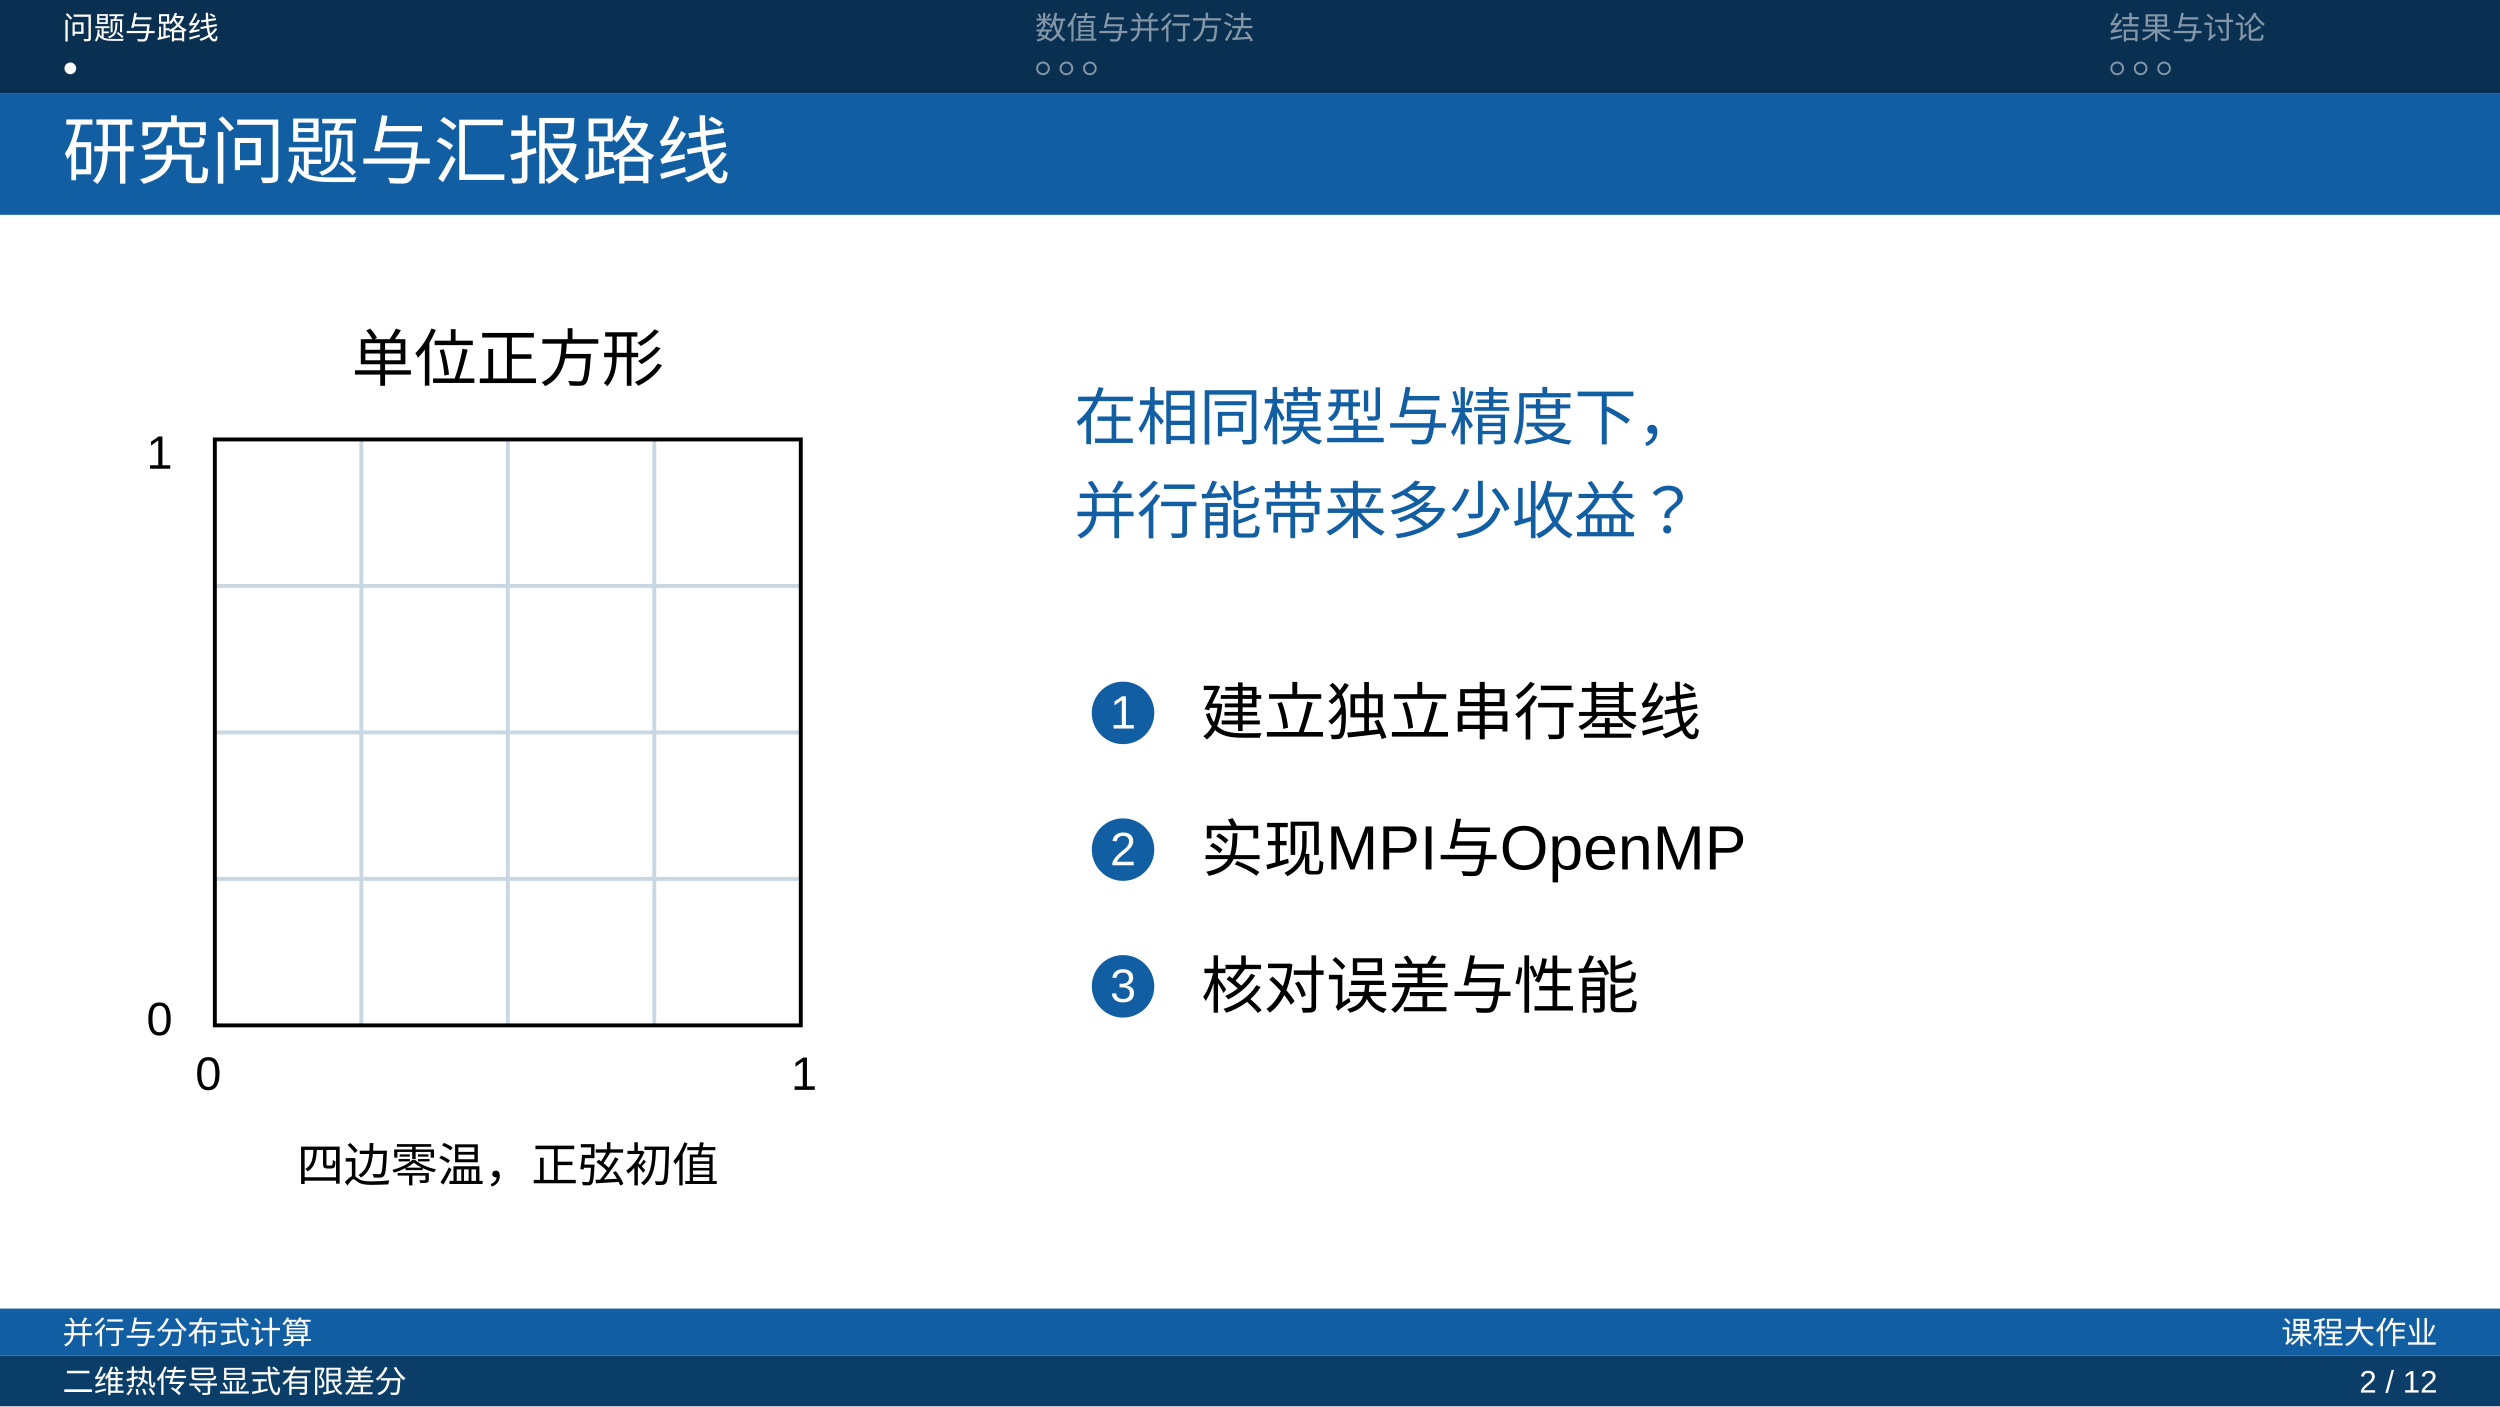
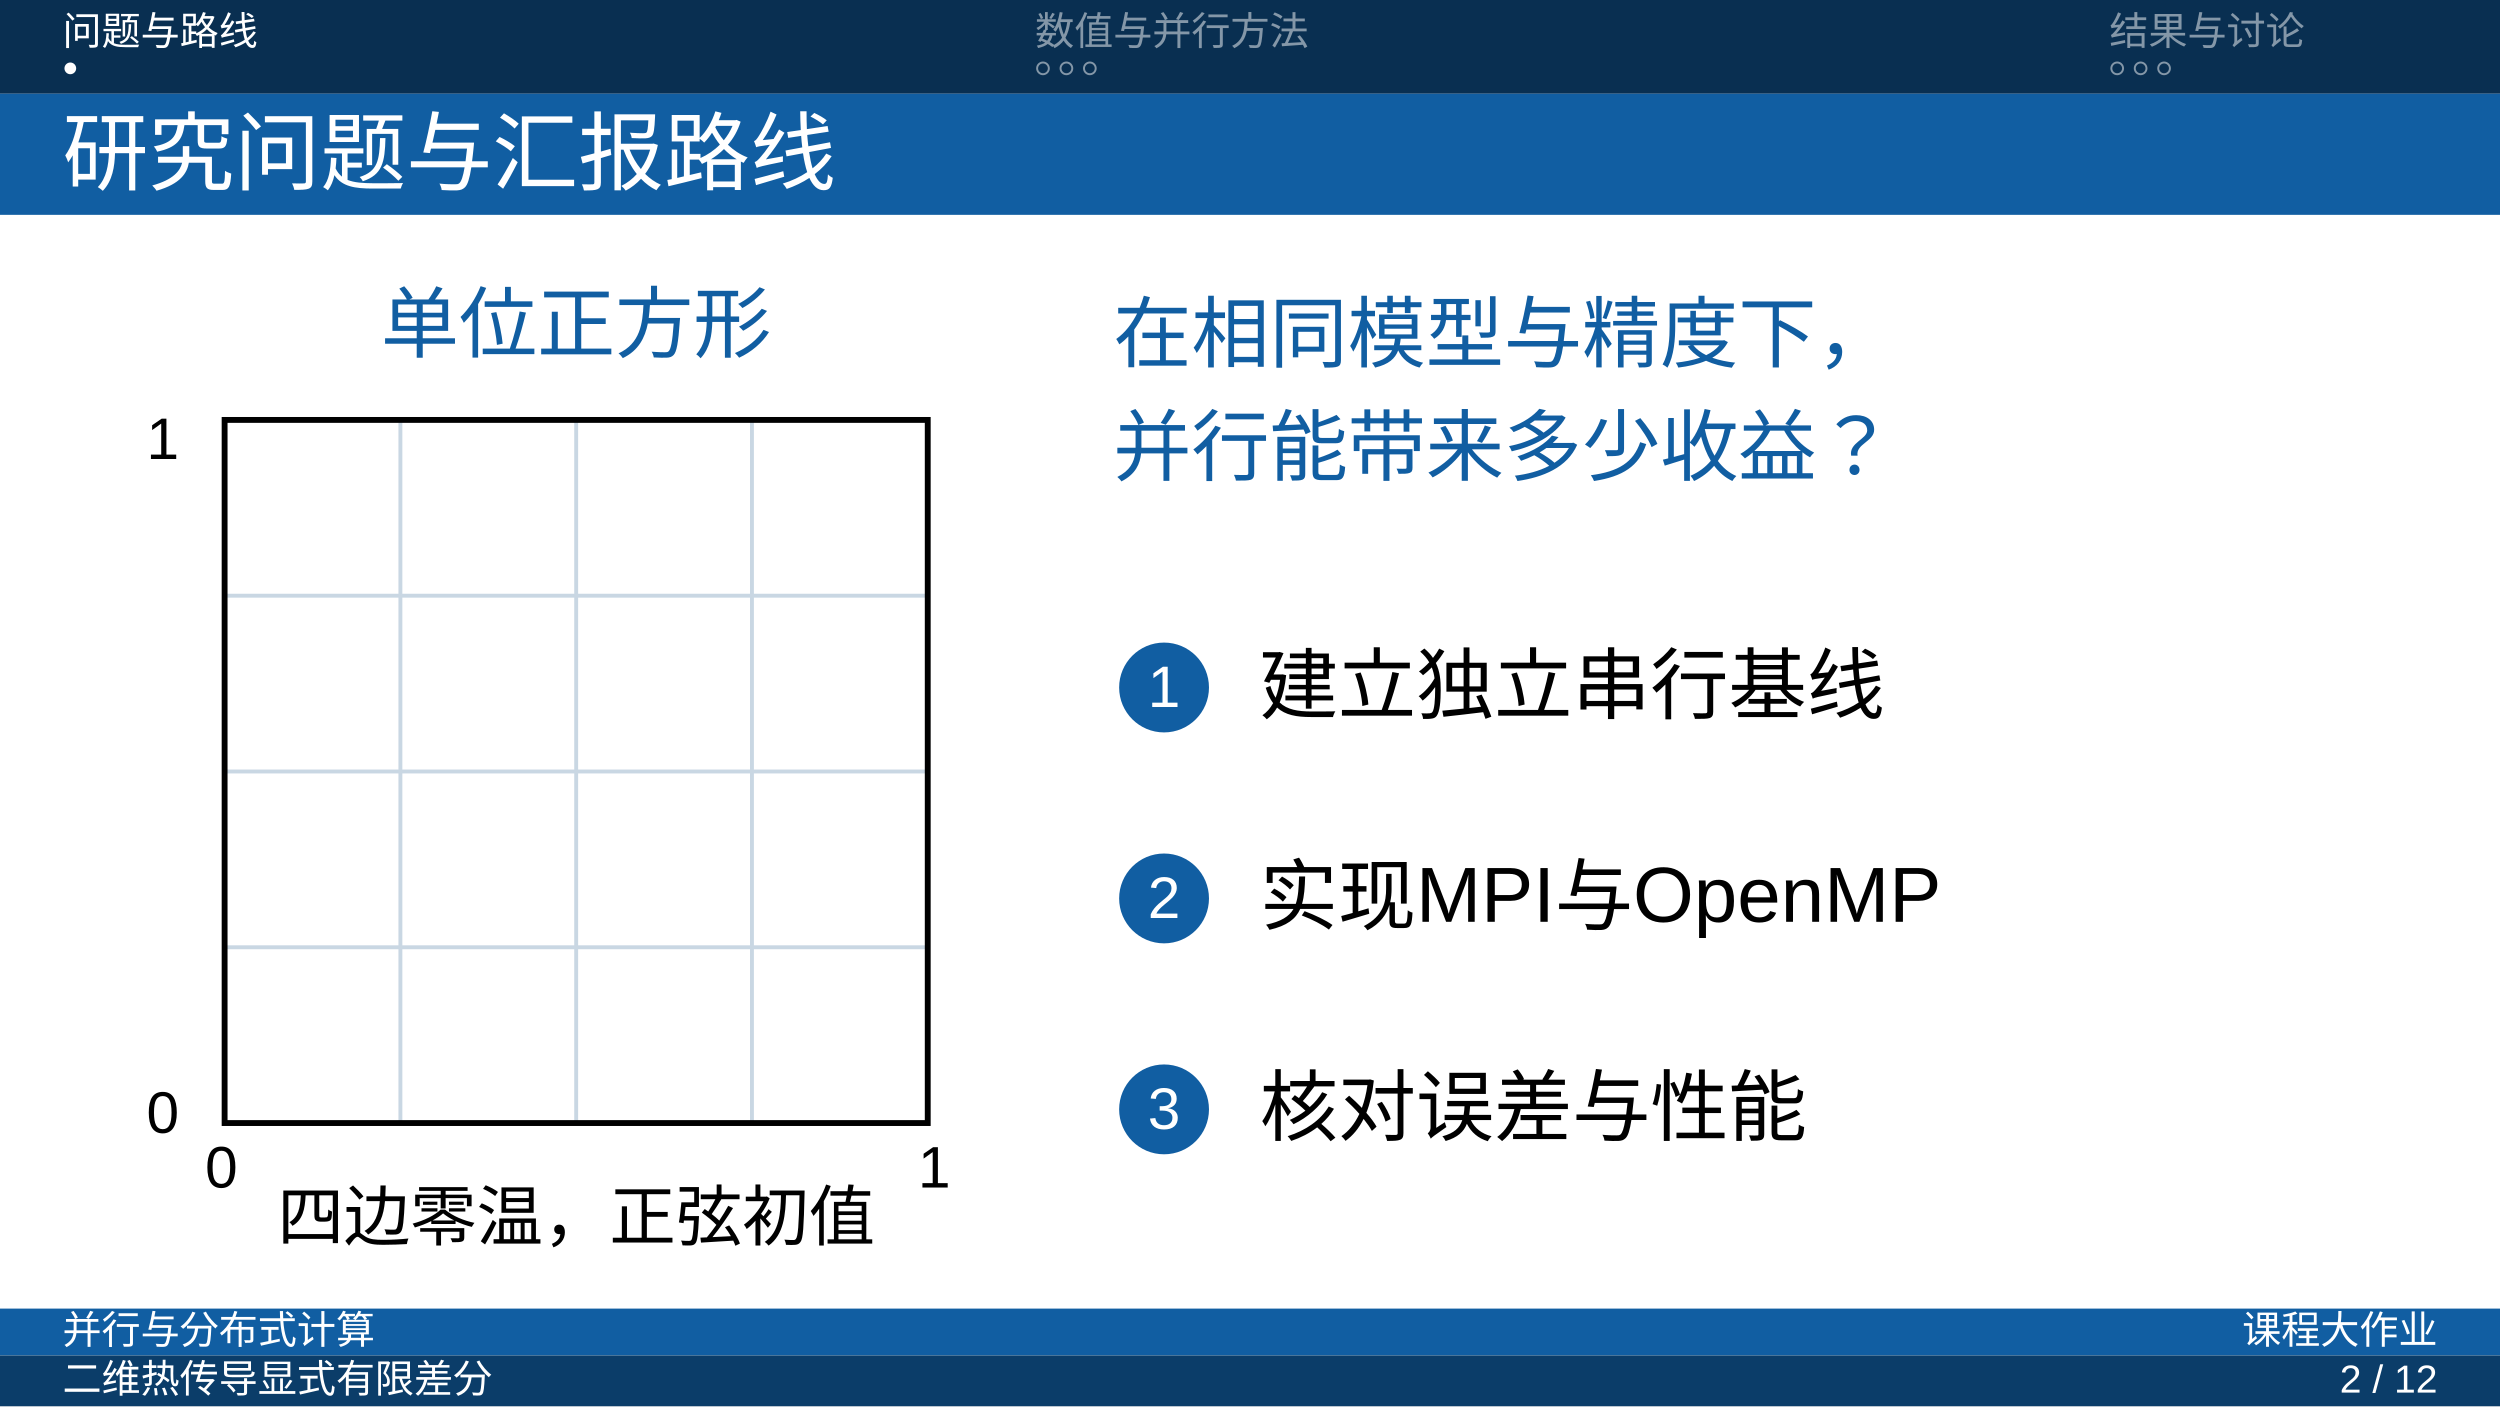
- <svg xmlns="http://www.w3.org/2000/svg" viewBox="0 0 1280 720" font-family="KaiTi, Arial" font-size="32" data-pptx-page-role="content">
+ <svg xmlns="http://www.w3.org/2000/svg" viewBox="0 0 1280 720" font-family="KaiTi, Arial" font-size="40" data-pptx-page-role="content">
  <rect id="bg" data-pptx-role="background" width="1280" height="720" fill="#FFFFFF" />
-   <g id="navigation" data-pptx-role="header" data-pptx-bounds="0 0 1280 48" font-family="SimHei, Arial" font-size="16">
+   <g id="navigation" data-pptx-role="header" data-pptx-bounds="0 0 1280 48" font-family="SimHei, Arial" font-size="20">
    <rect width="1280" height="48" fill="#092F51" />
-     <text x="32" y="20" fill="#FFFFFF">问题与路线</text>
-     <text x="530" y="20" fill="#8497A8">数值与并行方法</text>
-     <text x="1080" y="20" fill="#8497A8">结果与讨论</text>
+     <text x="32" y="23" fill="#FFFFFF">问题与路线</text>
+     <text x="530" y="23" fill="#8497A8">数值与并行方法</text>
+     <text x="1080" y="23" fill="#8497A8">结果与讨论</text>
    <circle cx="36" cy="35" r="3" fill="#FFFFFF" />
    <g stroke="#8497A8" fill="none">
      <circle cx="534" cy="35" r="3" />
      <circle cx="546" cy="35" r="3" />
      <circle cx="558" cy="35" r="3" />
      <circle cx="1084" cy="35" r="3" />
      <circle cx="1096" cy="35" r="3" />
      <circle cx="1108" cy="35" r="3" />
    </g>
  </g>
  <g id="title" data-pptx-bounds="0 48 1280 62" font-family="SimHei, Arial">
    <rect x="0" y="48" width="1280" height="62" fill="#115EA2" />
-     <text x="32" y="91" font-size="38" fill="#FFFFFF">研究问题与汇报路线</text>
+     <text x="32" y="94" font-size="44" fill="#FFFFFF">研究问题与汇报路线</text>
  </g>
-   <g id="model-grid" data-pptx-bounds="56 155 450 470">
+   <g id="model-grid" data-pptx-bounds="40 132 490 518">
    <g stroke="#C9D7E3" stroke-width="2">
-       <line x1="185" y1="225" x2="185" y2="525" />
-       <line x1="260" y1="225" x2="260" y2="525" />
-       <line x1="335" y1="225" x2="335" y2="525" />
-       <line x1="110" y1="300" x2="410" y2="300" />
-       <line x1="110" y1="375" x2="410" y2="375" />
-       <line x1="110" y1="450" x2="410" y2="450" />
+       <line x1="205" y1="215" x2="205" y2="575" />
+       <line x1="295" y1="215" x2="295" y2="575" />
+       <line x1="385" y1="215" x2="385" y2="575" />
+       <line x1="115" y1="305" x2="475" y2="305" />
+       <line x1="115" y1="395" x2="475" y2="395" />
+       <line x1="115" y1="485" x2="475" y2="485" />
    </g>
-     <rect x="110" y="225" width="300" height="300" fill="none" stroke="#000000" stroke-width="2" />
-     <text x="260" y="195" text-anchor="middle" fill="#000000">单位正方形</text>
-     <g fill="#000000" font-size="24">
-       <text x="100" y="558">0</text>
-       <text x="405" y="558">1</text>
-       <text x="75" y="240">1</text>
-       <text x="75" y="530">0</text>
+     <rect x="115" y="215" width="360" height="360" fill="none" stroke="#000000" stroke-width="3" />
+     <text x="295" y="180" text-anchor="middle" fill="#115EA2" font-family="SimHei, Arial">单位正方形</text>
+     <g fill="#000000" font-size="30">
+       <text x="105" y="608">0</text>
+       <text x="470" y="608">1</text>
+       <text x="75" y="235">1</text>
+       <text x="75" y="580">0</text>
    </g>
-     <text x="260" y="605" text-anchor="middle" font-size="24" fill="#000000">四边零温，正弦初值</text>
+     <text x="295" y="635" text-anchor="middle" font-size="34" fill="#000000">四边零温，正弦初值</text>
  </g>
-   <g id="question-and-route" data-pptx-bounds="550 155 674 470">
-     <text x="550" y="225" font-family="SimHei, Arial" fill="#115EA2">在相同模型与精度下，<tspan x="550" dy="48">并行能带来多少收益？</tspan>
+   <g id="question-and-route" data-pptx-bounds="570 132 670 518">
+     <text x="570" y="185" font-family="SimHei, Arial" fill="#115EA2">在相同模型与精度下，<tspan x="570" dy="58">并行能带来多少收益？</tspan>
    </text>
    <g fill="#115EA2">
-       <circle cx="575" cy="365" r="16" />
-       <circle cx="575" cy="435" r="16" />
-       <circle cx="575" cy="505" r="16" />
+       <circle cx="596" cy="352" r="23" />
+       <circle cx="596" cy="460" r="23" />
+       <circle cx="596" cy="568" r="23" />
    </g>
-     <g fill="#FFFFFF" font-family="Arial" font-size="24" text-anchor="middle">
-       <text x="575" y="373">1</text>
-       <text x="575" y="443">2</text>
-       <text x="575" y="513">3</text>
+     <g fill="#FFFFFF" font-family="Arial" font-size="30" text-anchor="middle">
+       <text x="596" y="362">1</text>
+       <text x="596" y="470">2</text>
+       <text x="596" y="578">3</text>
    </g>
    <g fill="#000000">
-       <text x="615" y="376">建立独立串行基线</text>
-       <text x="615" y="446">实现MPI与OpenMP</text>
-       <text x="615" y="516">核对误差与性能</text>
+       <text x="645" y="365">建立独立串行基线</text>
+       <text x="645" y="473">实现MPI与OpenMP</text>
+       <text x="645" y="581">核对误差与性能</text>
    </g>
  </g>
-   <g id="footer" data-pptx-role="footer" data-pptx-bounds="0 670 1280 50" font-family="SimHei, Arial" font-size="16" fill="#FFFFFF">
+   <g id="footer" data-pptx-role="footer" data-pptx-bounds="0 670 1280 50" font-family="SimHei, Arial" font-size="20" fill="#FFFFFF">
    <rect x="0" y="670" width="1280" height="24" fill="#115EA2" />
    <rect x="0" y="694" width="1280" height="26" fill="#0B3D69" />
    <text x="32" y="688">并行与分布式计算</text>
    <text x="1248" y="688" text-anchor="end">课程大作业</text>
    <text x="32" y="713">二维热传导显式有限差分</text>
    <text x="1248" y="713" text-anchor="end">2 / 12</text>
  </g>
</svg>
